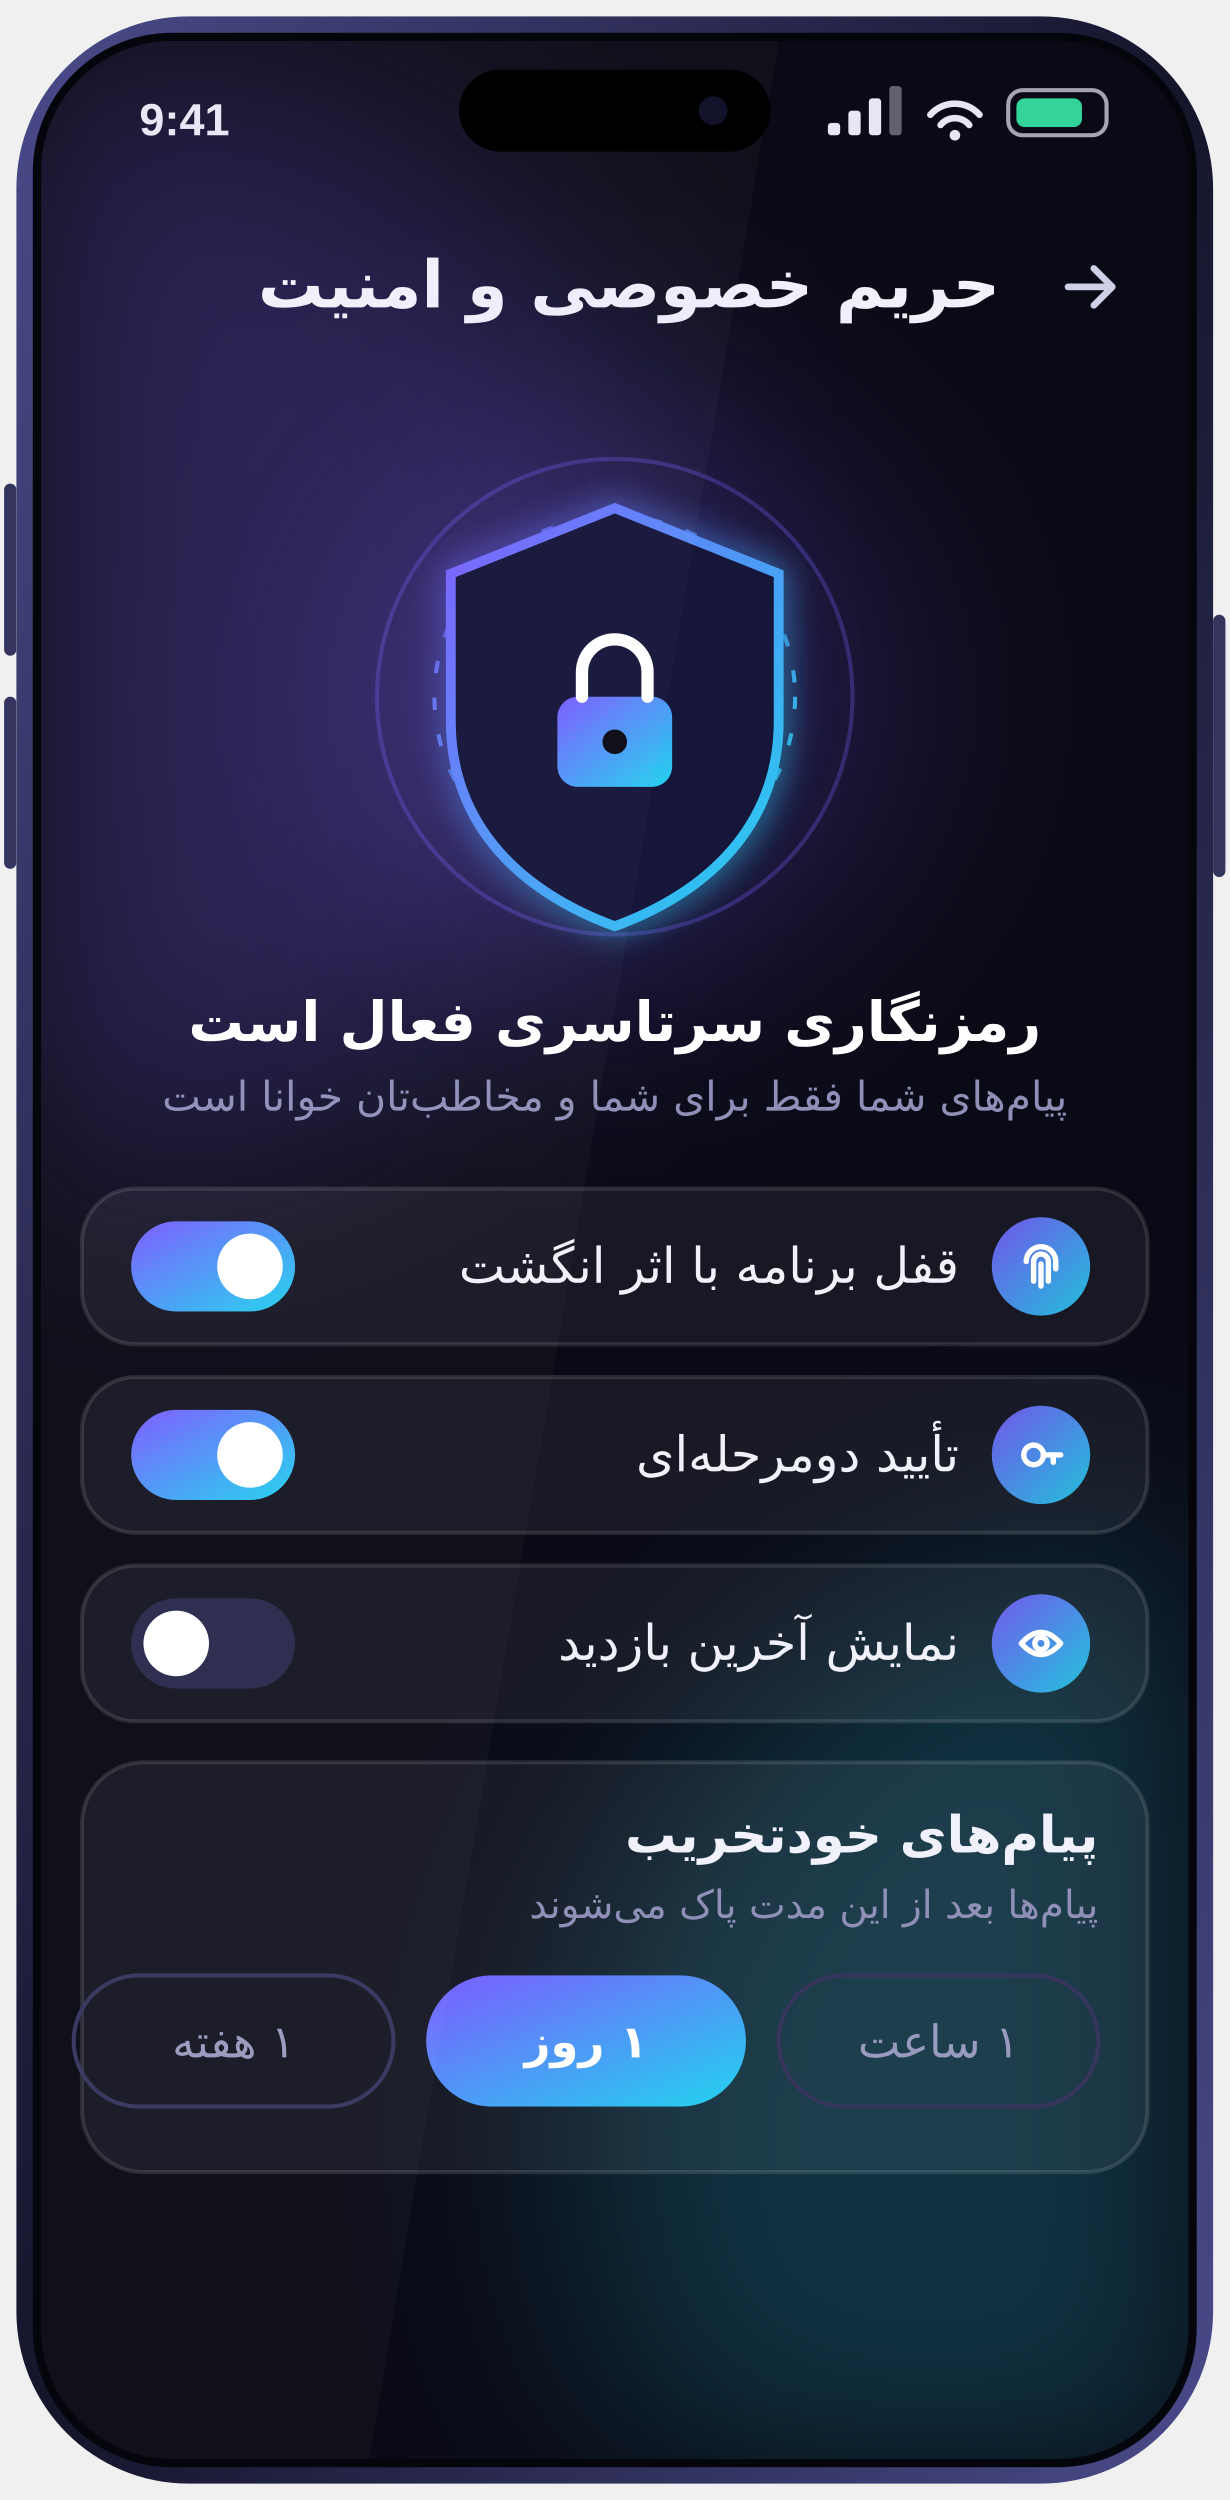
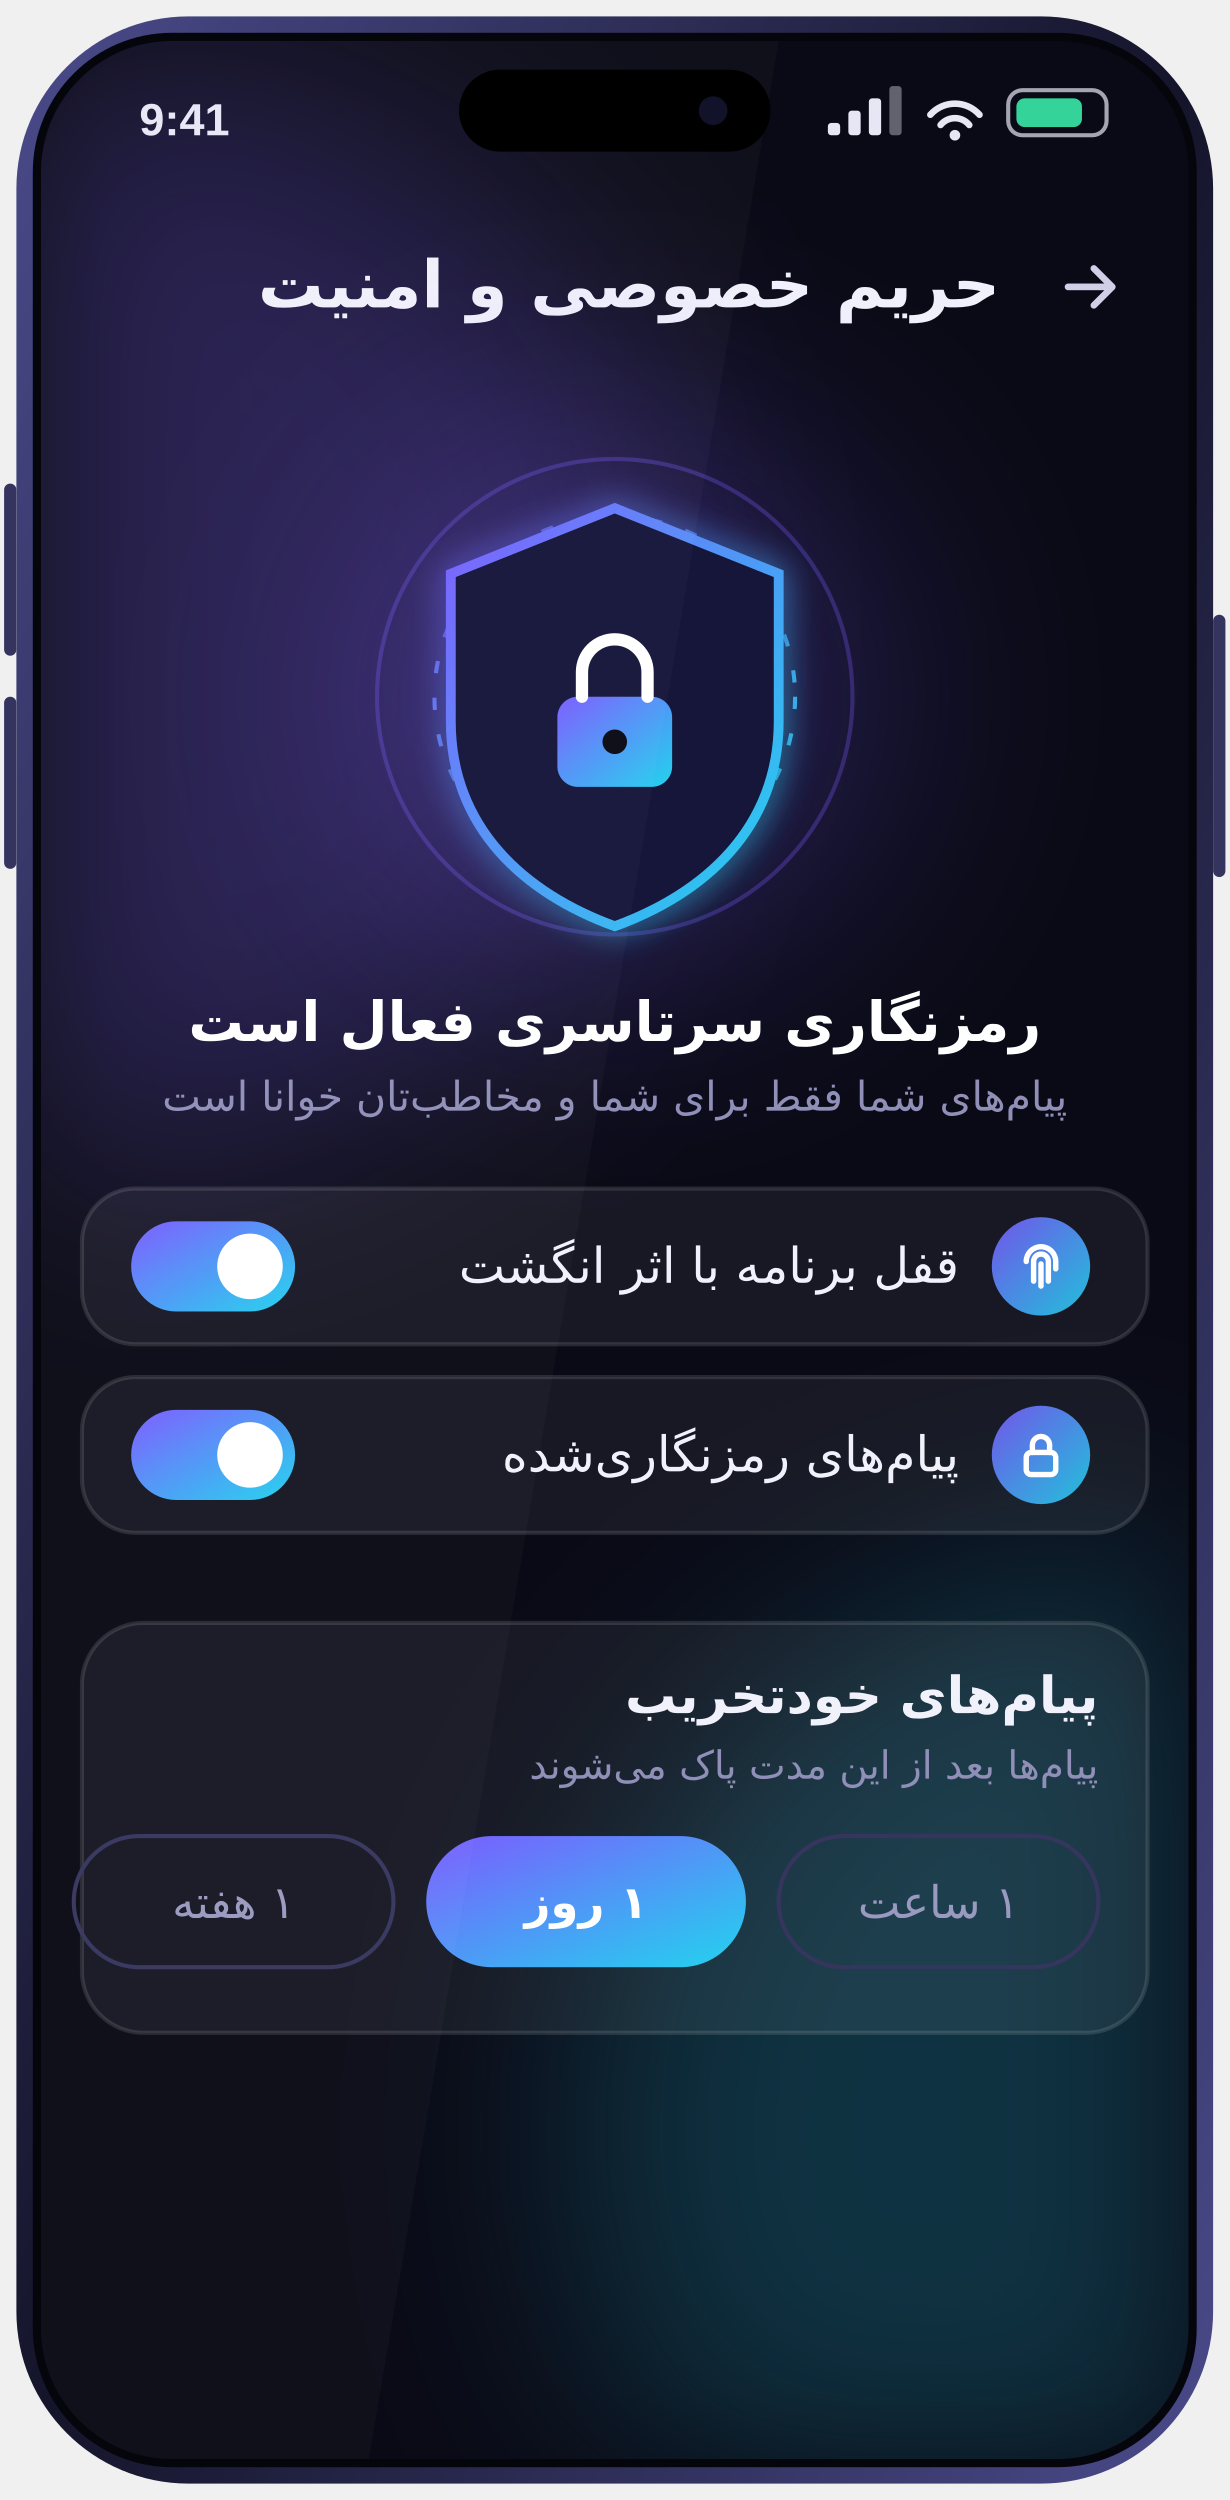
<svg xmlns="http://www.w3.org/2000/svg" viewBox="0 0 300 610" width="300" height="610" role="img">
  <defs>
    <linearGradient id="gp" x1="0" y1="0" x2="1" y2="1">
      <stop offset="0" stop-color="#7c5cff" />
      <stop offset="1" stop-color="#22d3ee" />
    </linearGradient>
    <linearGradient id="gk" x1="0" y1="0" x2="1" y2="1">
      <stop offset="0" stop-color="#7c5cff" />
      <stop offset="1" stop-color="#f472b6" />
    </linearGradient>
    <linearGradient id="gb" x1="0" y1="0" x2="1" y2="1">
      <stop offset="0" stop-color="#7c5cff" />
      <stop offset="1" stop-color="#5b3fe0" />
    </linearGradient>
    <linearGradient id="ga" x1="0" y1="0" x2="1" y2="1">
      <stop offset="0" stop-color="#f59e0b" />
      <stop offset="1" stop-color="#ef4444" />
    </linearGradient>
    <radialGradient id="go" cx=".4" cy=".7" r=".8">
      <stop offset="0" stop-color="#fff" />
      <stop offset=".35" stop-color="#f472b6" />
      <stop offset=".75" stop-color="#7c5cff" />
      <stop offset="1" stop-color="#3b2a99" />
    </radialGradient>
    <linearGradient id="fr" x1="0" y1="0" x2="1" y2="1">
      <stop offset="0" stop-color="#4a4a8a" />
      <stop offset=".5" stop-color="#14142a" />
      <stop offset="1" stop-color="#4a4a8a" />
    </linearGradient>
    <linearGradient id="sky" x1="0" y1="0" x2="0" y2="1">
      <stop offset="0" stop-color="#12063a" />
      <stop offset=".4" stop-color="#4b1d8f" />
      <stop offset=".72" stop-color="#e0489a" />
      <stop offset="1" stop-color="#f59e0b" />
    </linearGradient>
    <linearGradient id="wat" x1="0" y1="0" x2="0" y2="1">
      <stop offset="0" stop-color="#7c3aed" stop-opacity=".7" />
      <stop offset="1" stop-color="#0b0626" />
    </linearGradient>
    <filter id="bl" x="-60%" y="-60%" width="220%" height="220%">
      <feGaussianBlur stdDeviation="28" />
    </filter>
    <filter id="gl2" x="-60%" y="-60%" width="220%" height="220%">
      <feGaussianBlur stdDeviation="4" result="b" />
      <feMerge>
        <feMergeNode in="b" />
        <feMergeNode in="SourceGraphic" />
      </feMerge>
    </filter>
    <linearGradient id="av0" x1="0" y1="0" x2="1" y2="1">
      <stop offset="0" stop-color="#7c5cff" />
      <stop offset="1" stop-color="#22d3ee" />
    </linearGradient>
    <linearGradient id="av1" x1="0" y1="0" x2="1" y2="1">
      <stop offset="0" stop-color="#f472b6" />
      <stop offset="1" stop-color="#7c5cff" />
    </linearGradient>
    <linearGradient id="av2" x1="0" y1="0" x2="1" y2="1">
      <stop offset="0" stop-color="#22d3ee" />
      <stop offset="1" stop-color="#34d399" />
    </linearGradient>
    <linearGradient id="av3" x1="0" y1="0" x2="1" y2="1">
      <stop offset="0" stop-color="#f59e0b" />
      <stop offset="1" stop-color="#ef4444" />
    </linearGradient>
    <linearGradient id="av4" x1="0" y1="0" x2="1" y2="1">
      <stop offset="0" stop-color="#a78bfa" />
      <stop offset="1" stop-color="#f472b6" />
    </linearGradient>
    <linearGradient id="av5" x1="0" y1="0" x2="1" y2="1">
      <stop offset="0" stop-color="#34d399" />
      <stop offset="1" stop-color="#22d3ee" />
    </linearGradient>
    <clipPath id="scr">
      <rect x="10" y="10" width="280" height="590" rx="32" />
    </clipPath>
  </defs>
  <rect x="4" y="4" width="292" height="602" rx="42" fill="url(#fr)" />
  <rect x="1" y="118" width="3" height="42" rx="1.5" fill="#34345e" />
  <rect x="1" y="170" width="3" height="42" rx="1.5" fill="#34345e" />
  <rect x="296" y="150" width="3" height="64" rx="1.5" fill="#34345e" />
  <rect x="8" y="8" width="284" height="594" rx="34" fill="#05050c" />
  <g clip-path="url(#scr)">
    <rect x="10" y="10" width="280" height="590" fill="#0a0a16" />
    <circle cx="30" cy="150" r="130" fill="#7c5cff" opacity=".24" filter="url(#bl)" />
    <circle cx="280" cy="520" r="140" fill="#22d3ee" opacity=".2" filter="url(#bl)" />
    <text x="34" y="33" font-size="11" font-weight="700" fill="#e6e6f5" font-family="Arial">9:41</text>
    <rect x="202" y="30" width="3" height="3" rx=".8" fill="#e6e6f5" />
    <rect x="207" y="27" width="3" height="6" rx=".8" fill="#e6e6f5" />
    <rect x="212" y="24" width="3" height="9" rx=".8" fill="#e6e6f5" />
    <rect x="217" y="21" width="3" height="12" rx=".8" fill="#e6e6f5" opacity=".4" />
    <path d="M227 28a8 8 0 0 1 12 0M229.5 30.5a4.5 4.5 0 0 1 7 0" stroke="#e6e6f5" stroke-width="1.6" fill="none" stroke-linecap="round" />
    <circle cx="233" cy="33" r="1.3" fill="#e6e6f5" />
    <rect x="246" y="22" width="24" height="11" rx="3.5" fill="none" stroke="#e6e6f5" opacity=".7" />
    <rect x="248" y="24" width="16" height="7" rx="2" fill="#34d399" />
    <g transform="translate(266 70) scale(0.9)" fill="none" stroke="#cfcfe8" stroke-width="1.8" stroke-linecap="round" stroke-linejoin="round">
      <path d="M-6 0H6M1 -5L6 0L1 5" />
    </g>
    <text x="244" y="75" font-size="16" fill="#f1f1fb" text-anchor="start" direction="rtl" font-weight="800" font-family="Tahoma,'Segoe UI',Vazirmatn,sans-serif" opacity="1">حریم خصوصی و امنیت</text>
    <circle cx="150" cy="170" r="70" fill="#7c5cff" opacity=".22" filter="url(#bl)" />
    <circle cx="150" cy="170" r="58" fill="none" stroke="#7c5cff" stroke-opacity=".3" />
    <circle cx="150" cy="170" r="44" fill="none" stroke="url(#gp)" stroke-dasharray="3 6" />
    <path d="M150 124 L190 140 V176 C190 202 172 218 150 226 C128 218 110 202 110 176 V140z" fill="#14143a" stroke="url(#gp)" stroke-width="2.4" filter="url(#gl2)" />
    <rect x="136" y="170" width="28" height="22" rx="5" fill="url(#gp)" />
    <path d="M142 170v-6a8 8 0 0 1 16 0v6" fill="none" stroke="#fff" stroke-width="3" stroke-linecap="round" />
    <circle cx="150" cy="181" r="3" fill="#0a0a16" />
    <text x="150" y="254" font-size="13.5" fill="#fff" text-anchor="middle" direction="rtl" font-weight="800" font-family="Tahoma,'Segoe UI',Vazirmatn,sans-serif" opacity="1">رمزنگاری سرتاسری فعال است</text>
    <text x="150" y="271" font-size="10" fill="#8f8fb8" text-anchor="middle" direction="rtl" font-weight="400" font-family="Tahoma,'Segoe UI',Vazirmatn,sans-serif" opacity="1">پیام‌های شما فقط برای شما و مخاطب‌تان خوانا است</text>
    <rect x="20" y="290" width="260" height="38" rx="13" fill="#fff" fill-opacity="0.06" stroke="#fff" stroke-opacity="0.12" />
    <circle cx="254" cy="309" r="12" fill="url(#gp)" opacity=".9" />
    <g transform="translate(254 309) scale(0.6)" fill="none" stroke="#fff" stroke-width="2.2" stroke-linecap="round" stroke-linejoin="round">
      <path d="M-6 -2a6 6 0 0 1 12 0v3M-3 6v-8a3 3 0 0 1 6 0v8M0 -1v9" />
    </g>
    <text x="234" y="313" font-size="12" fill="#f1f1fb" text-anchor="start" direction="rtl" font-weight="400" font-family="Tahoma,'Segoe UI',Vazirmatn,sans-serif" opacity="1">قفل برنامه با اثر انگشت</text>
    <rect x="32" y="298" width="40" height="22" rx="11" fill="url(#gp)" />
    <circle cx="61" cy="309" r="8" fill="#fff" />
    <rect x="20" y="336" width="260" height="38" rx="13" fill="#fff" fill-opacity="0.06" stroke="#fff" stroke-opacity="0.12" />
    <circle cx="254" cy="355" r="12" fill="url(#gp)" opacity=".9" />
    <g transform="translate(254 355) scale(0.6)" fill="none" stroke="#fff" stroke-width="2.2" stroke-linecap="round" stroke-linejoin="round">
-       <circle cx="-3" r="4" />
-       <path d="M1 0h7M5 0v3" />
+       <rect x="-6" y="-1" width="12" height="9" rx="2" />
+       <path d="M-3.5 -1v-3a3.5 3.5 0 0 1 7 0v3" />
    </g>
-     <text x="234" y="359" font-size="12" fill="#f1f1fb" text-anchor="start" direction="rtl" font-weight="400" font-family="Tahoma,'Segoe UI',Vazirmatn,sans-serif" opacity="1">تأیید دومرحله‌ای</text>
+     <text x="234" y="359" font-size="12" fill="#f1f1fb" text-anchor="start" direction="rtl" font-weight="400" font-family="Tahoma,'Segoe UI',Vazirmatn,sans-serif" opacity="1">پیام‌های رمزنگاری‌شده</text>
    <rect x="32" y="344" width="40" height="22" rx="11" fill="url(#gp)" />
    <circle cx="61" cy="355" r="8" fill="#fff" />
-     <rect x="20" y="382" width="260" height="38" rx="13" fill="#fff" fill-opacity="0.06" stroke="#fff" stroke-opacity="0.12" />
-     <circle cx="254" cy="401" r="12" fill="url(#gp)" opacity=".9" />
-     <g transform="translate(254 401) scale(0.6)" fill="none" stroke="#fff" stroke-width="2.2" stroke-linecap="round" stroke-linejoin="round">
-       <path d="M-8 0q8-9 16 0q-8 9-16 0z" />
-       <circle r="2.5" />
-     </g>
-     <text x="234" y="405" font-size="12" fill="#f1f1fb" text-anchor="start" direction="rtl" font-weight="400" font-family="Tahoma,'Segoe UI',Vazirmatn,sans-serif" opacity="1">نمایش آخرین بازدید</text>
-     <rect x="32" y="390" width="40" height="22" rx="11" fill="#2a2a4e" />
-     <circle cx="43" cy="401" r="8" fill="#fff" />
-     <rect x="20" y="430" width="260" height="100" rx="15" fill="#fff" fill-opacity="0.06" stroke="#fff" stroke-opacity="0.12" />
-     <text x="268" y="452" font-size="12.5" fill="#f1f1fb" text-anchor="start" direction="rtl" font-weight="700" font-family="Tahoma,'Segoe UI',Vazirmatn,sans-serif" opacity="1">پیام‌های خودتخریب</text>
-     <text x="268" y="468" font-size="9.5" fill="#8f8fb8" text-anchor="start" direction="rtl" font-weight="400" font-family="Tahoma,'Segoe UI',Vazirmatn,sans-serif" opacity="1">پیام‌ها بعد از این مدت پاک می‌شوند</text>
-     <rect x="190" y="482" width="78" height="32" rx="16" fill="none" stroke="#35355e" />
-     <text x="229" y="502" font-size="11" fill="#9a9ac0" text-anchor="middle" direction="rtl" font-weight="400" font-family="Tahoma,'Segoe UI',Vazirmatn,sans-serif" opacity="1">۱ ساعت</text>
-     <rect x="104" y="482" width="78" height="32" rx="16" fill="url(#gp)" stroke="none" />
-     <text x="143" y="502" font-size="11" fill="#fff" text-anchor="middle" direction="rtl" font-weight="700" font-family="Tahoma,'Segoe UI',Vazirmatn,sans-serif" opacity="1">۱ روز</text>
-     <rect x="18" y="482" width="78" height="32" rx="16" fill="none" stroke="#35355e" />
-     <text x="57" y="502" font-size="11" fill="#9a9ac0" text-anchor="middle" direction="rtl" font-weight="400" font-family="Tahoma,'Segoe UI',Vazirmatn,sans-serif" opacity="1">۱ هفته</text>
+     <rect x="20" y="396" width="260" height="100" rx="15" fill="#fff" fill-opacity="0.06" stroke="#fff" stroke-opacity="0.12" />
+     <text x="268" y="418" font-size="12.5" fill="#f1f1fb" text-anchor="start" direction="rtl" font-weight="700" font-family="Tahoma,'Segoe UI',Vazirmatn,sans-serif" opacity="1">پیام‌های خودتخریب</text>
+     <text x="268" y="434" font-size="9.5" fill="#8f8fb8" text-anchor="start" direction="rtl" font-weight="400" font-family="Tahoma,'Segoe UI',Vazirmatn,sans-serif" opacity="1">پیام‌ها بعد از این مدت پاک می‌شوند</text>
+     <rect x="190" y="448" width="78" height="32" rx="16" fill="none" stroke="#35355e" />
+     <text x="229" y="468" font-size="11" fill="#9a9ac0" text-anchor="middle" direction="rtl" font-weight="400" font-family="Tahoma,'Segoe UI',Vazirmatn,sans-serif" opacity="1">۱ ساعت</text>
+     <rect x="104" y="448" width="78" height="32" rx="16" fill="url(#gp)" stroke="none" />
+     <text x="143" y="468" font-size="11" fill="#fff" text-anchor="middle" direction="rtl" font-weight="700" font-family="Tahoma,'Segoe UI',Vazirmatn,sans-serif" opacity="1">۱ روز</text>
+     <rect x="18" y="448" width="78" height="32" rx="16" fill="none" stroke="#35355e" />
+     <text x="57" y="468" font-size="11" fill="#9a9ac0" text-anchor="middle" direction="rtl" font-weight="400" font-family="Tahoma,'Segoe UI',Vazirmatn,sans-serif" opacity="1">۱ هفته</text>
    <path d="M10 10H190L90 600H10z" fill="#fff" opacity=".025" />
  </g>
  <rect x="112" y="17" width="76" height="20" rx="10" fill="#000" />
  <circle cx="174" cy="27" r="3.5" fill="#12122a" />
</svg>
